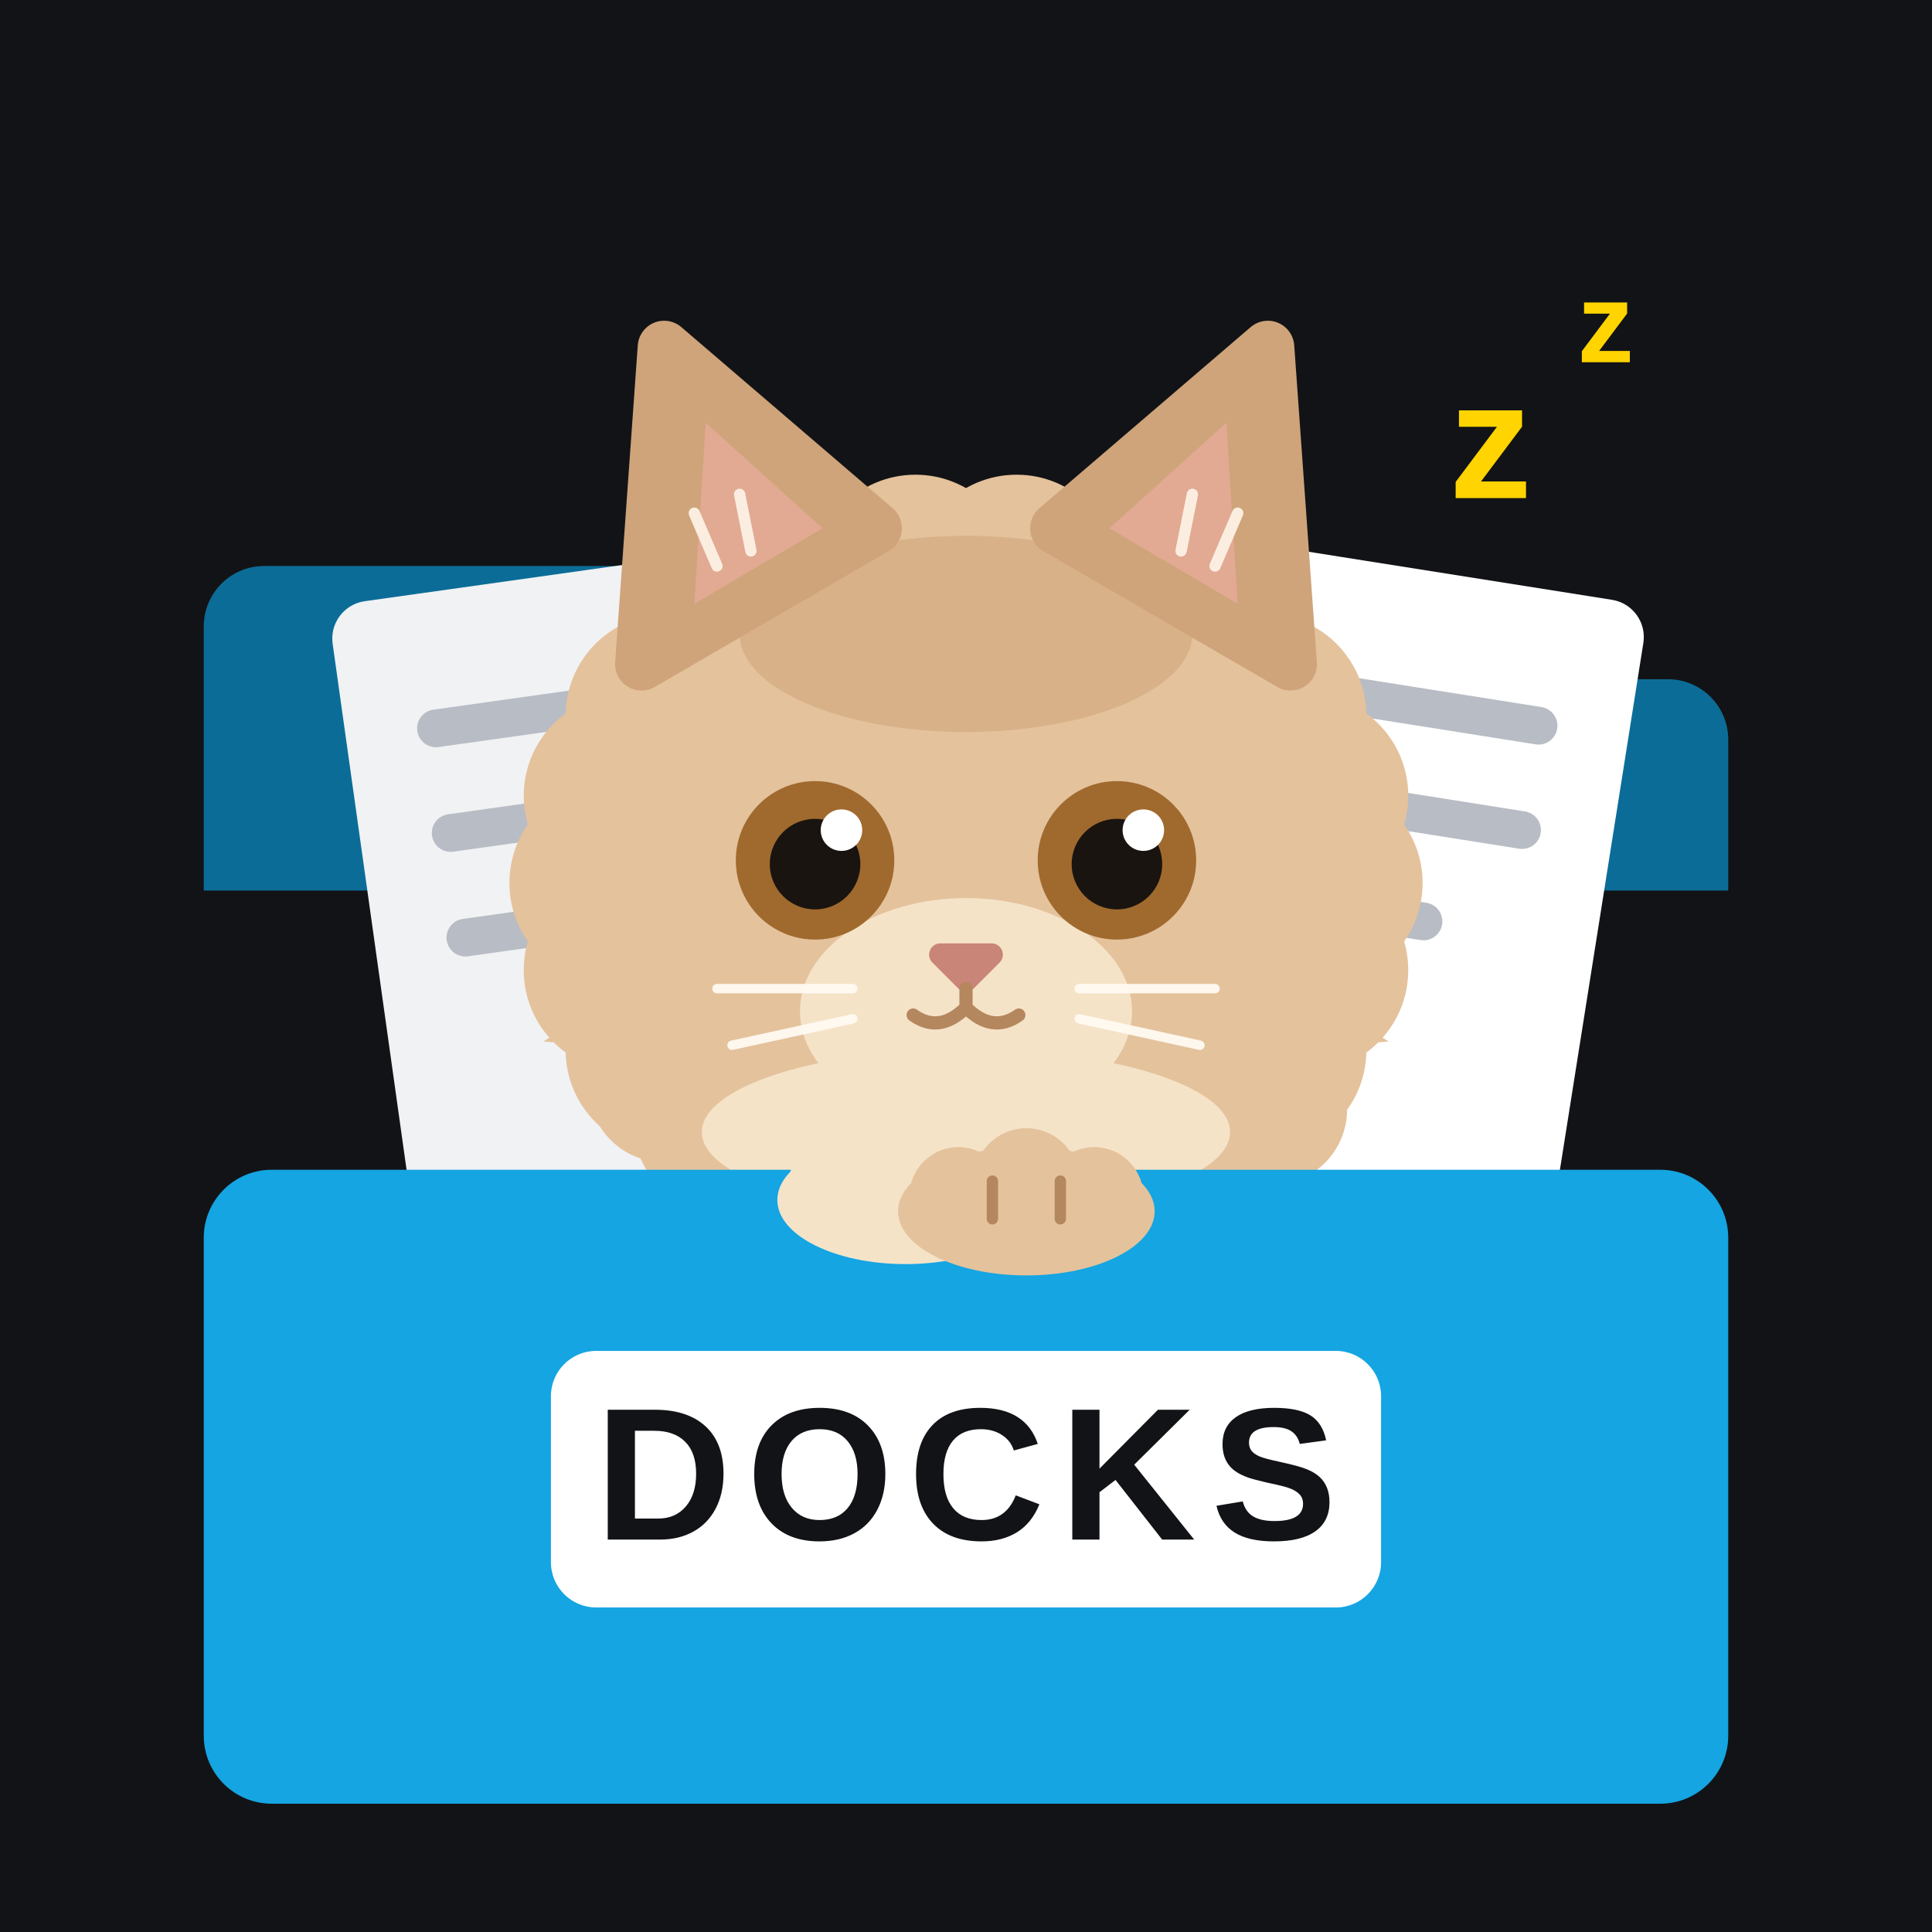
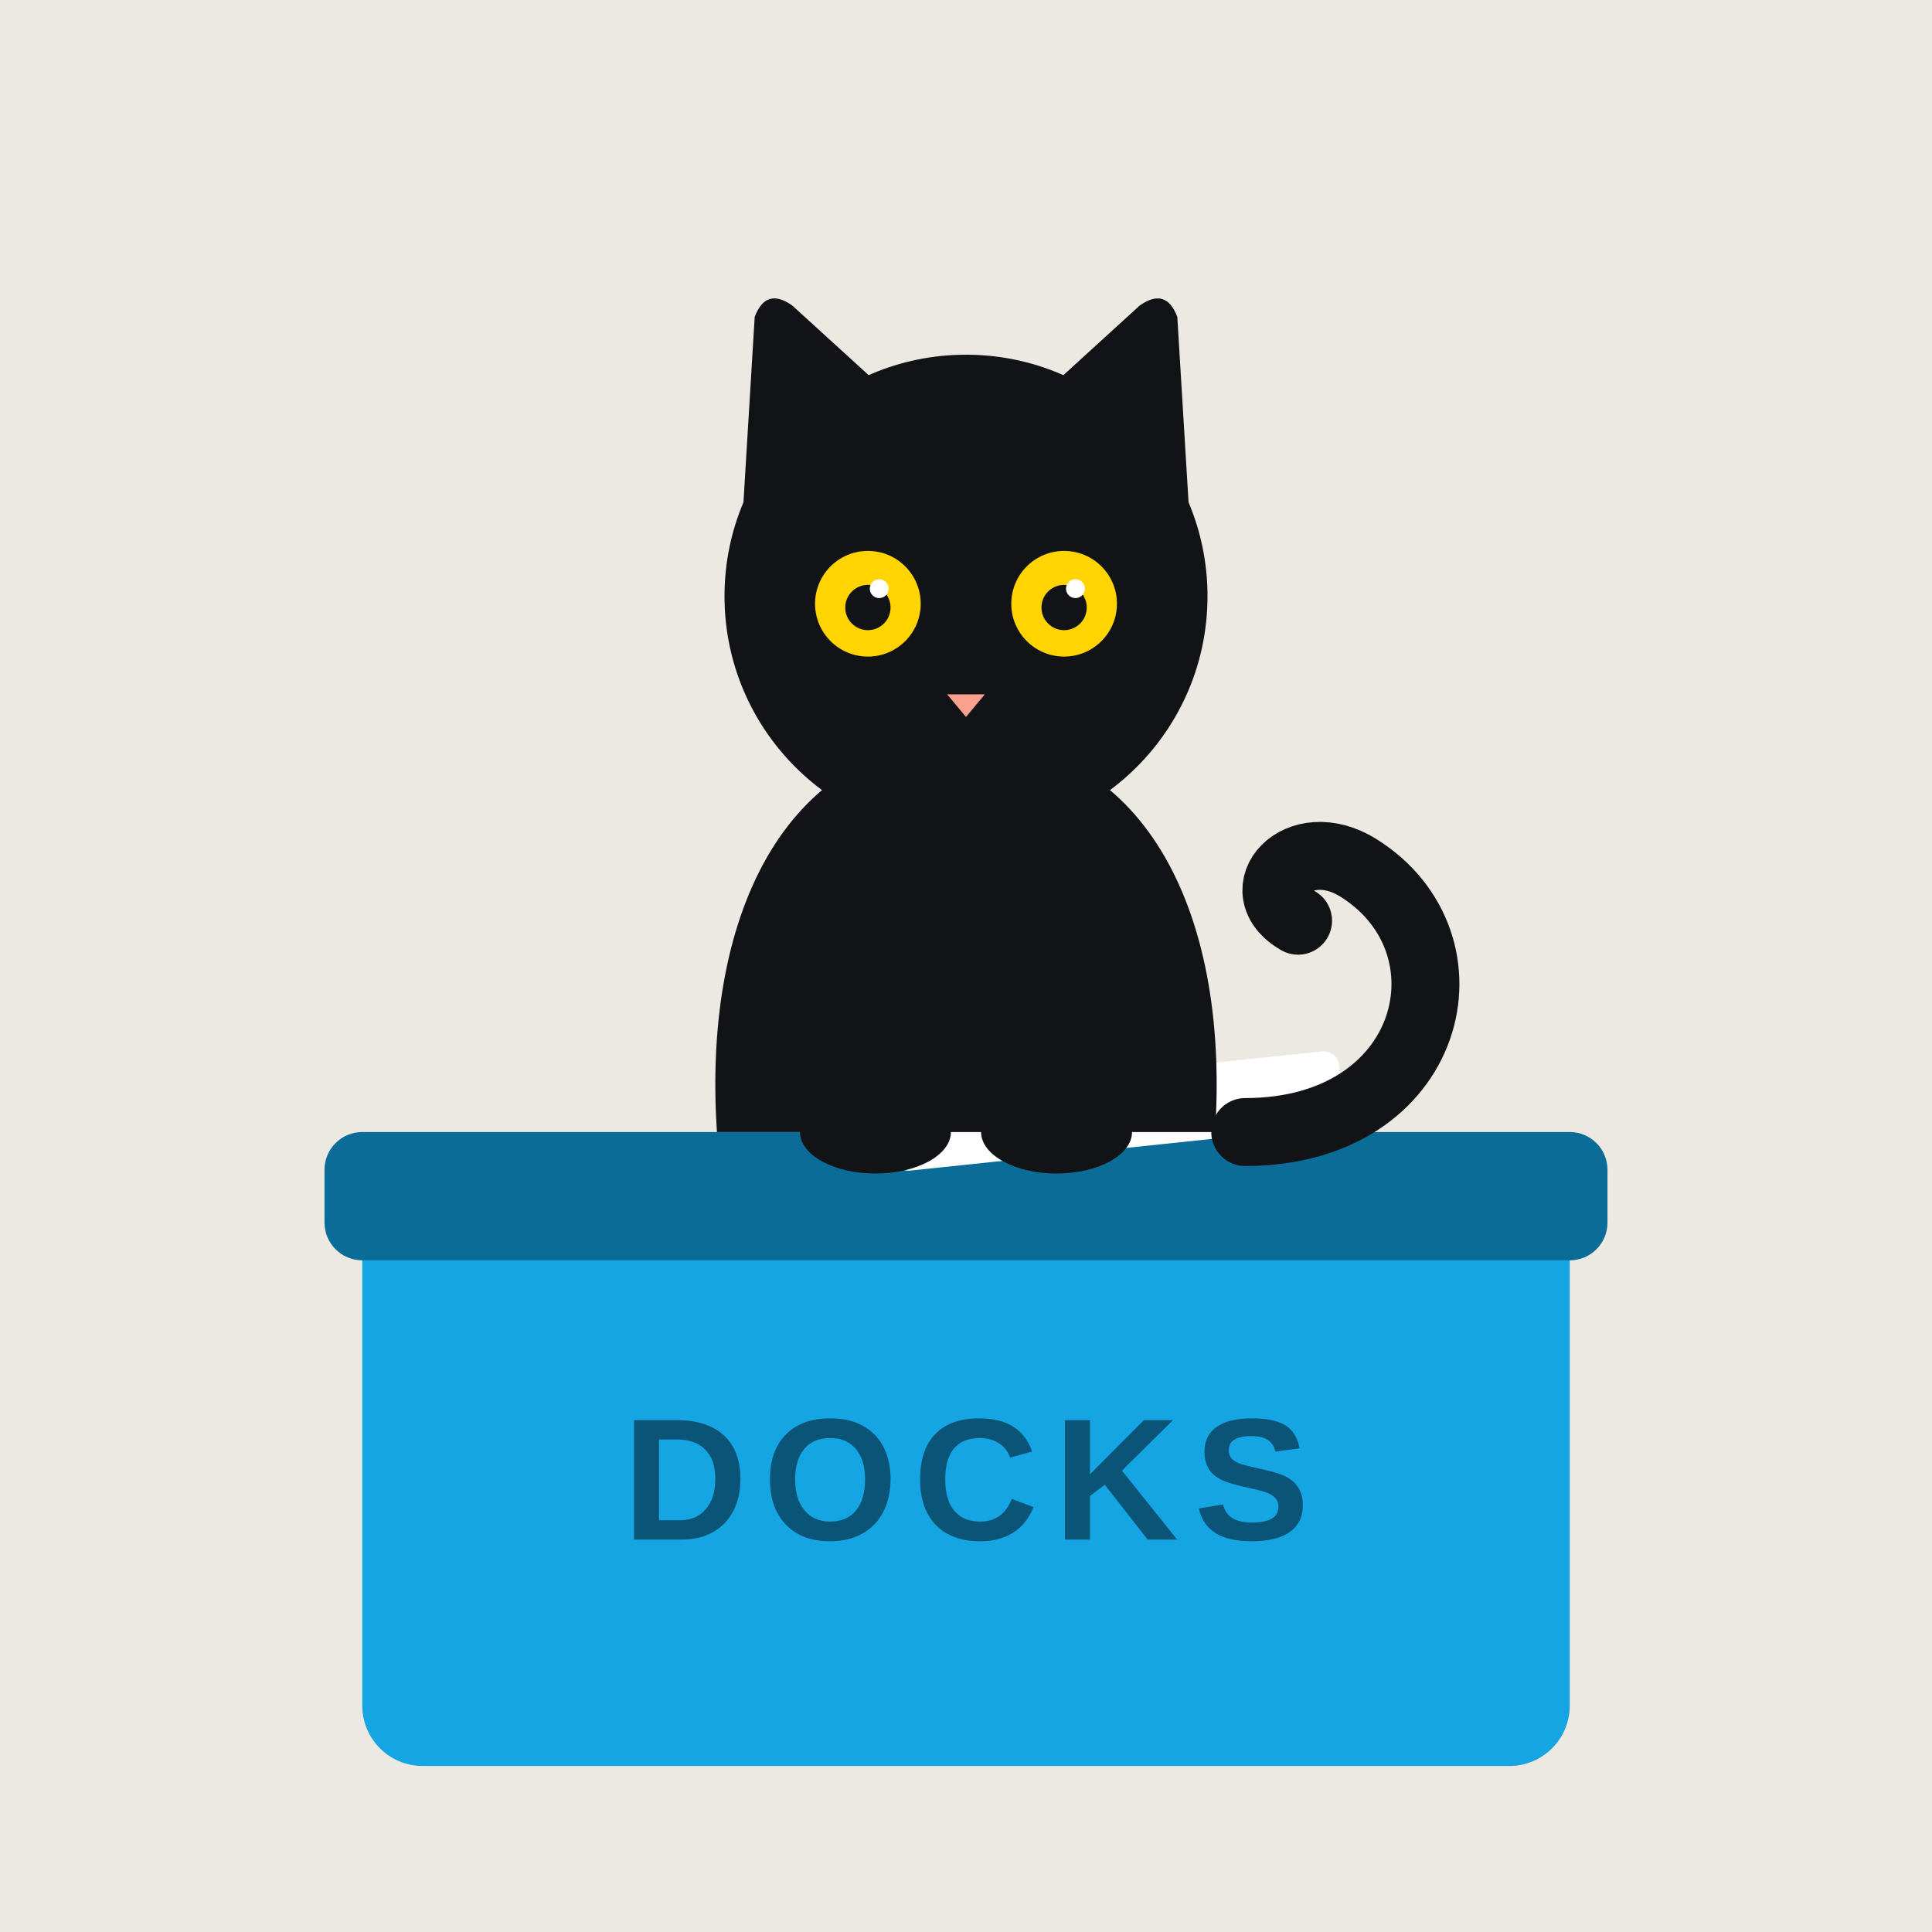
<svg xmlns="http://www.w3.org/2000/svg" viewBox="0 0 512 512">
-   <rect width="512" height="512" fill="#121316" />
-   <path d="M70 150 h130 l26 30 h216 a16 16 0 0 1 16 16 v40 h-404 v-70 a16 16 0 0 1 16-16z" fill="#0b6d97" />
-   <g transform="rotate(-8 170 250)">
-     <rect x="100" y="150" width="140" height="190" rx="10" fill="#f1f2f4" />
-     <path d="M124 186h92M124 214h92M124 242h60" stroke="#b8bcc4" stroke-width="10" stroke-linecap="round" />
+   <rect width="512" height="512" fill="#ece9e2" />
+   <rect x="96" y="318" width="320" height="150" rx="16" fill="#14a5e2" />
+   <rect x="86" y="300" width="340" height="34" rx="10" fill="#0b6d97" />
+   <text x="256" y="408" text-anchor="middle" font-family="Arial Black, Arial, Helvetica, sans-serif" font-weight="900" font-size="46" letter-spacing="4" fill="#0a5577">DOCKS</text>
+   <g transform="rotate(-6 300 296)">
+     <rect x="236" y="284" width="120" height="20" rx="4" fill="#fff" />
  </g>
-   <g transform="rotate(9 350 250)">
-     <rect x="282" y="148" width="140" height="190" rx="10" fill="#fff" />
-     <path d="M306 184h92M306 212h92M306 240h70" stroke="#b8bcc4" stroke-width="10" stroke-linecap="round" />
-   </g>
-   <g fill="#e4c29c">
-     <circle cx="350.0" cy="234.0" r="27" />
-     <circle cx="346.2" cy="257.1" r="27" />
-     <circle cx="335.1" cy="278.3" r="27" />
-     <circle cx="317.6" cy="296.0" r="27" />
-     <circle cx="295.0" cy="308.6" r="27" />
-     <circle cx="269.4" cy="315.2" r="27" />
-     <circle cx="242.6" cy="315.2" r="27" />
-     <circle cx="217.0" cy="308.6" r="27" />
-     <circle cx="194.4" cy="296.0" r="27" />
-     <circle cx="176.9" cy="278.3" r="27" />
-     <circle cx="165.8" cy="257.1" r="27" />
-     <circle cx="162.0" cy="234.0" r="27" />
-     <circle cx="165.8" cy="210.9" r="27" />
-     <circle cx="176.9" cy="189.7" r="27" />
-     <circle cx="194.4" cy="172.0" r="27" />
-     <circle cx="217.0" cy="159.4" r="27" />
-     <circle cx="242.6" cy="152.8" r="27" />
-     <circle cx="269.4" cy="152.8" r="27" />
-     <circle cx="295.0" cy="159.4" r="27" />
-     <circle cx="317.6" cy="172.0" r="27" />
-     <circle cx="335.1" cy="189.7" r="27" />
-     <circle cx="346.2" cy="210.9" r="27" />
-     <ellipse cx="256" cy="234" rx="96" ry="84" />
-     <circle cx="176" cy="288" r="20" />
-     <circle cx="199" cy="294" r="20" />
-     <circle cx="222" cy="288" r="20" />
-     <circle cx="245" cy="294" r="20" />
-     <circle cx="268" cy="288" r="20" />
-     <circle cx="291" cy="294" r="20" />
-     <circle cx="314" cy="288" r="20" />
-     <circle cx="337" cy="294" r="20" />
-   </g>
-   <path d="M162 250 l-22 6 l20 10 l-16 10 l24 2 Z M350 250 l22 6 l-20 10 l16 10 l-24 2 Z" fill="#e4c29c" />
-   <path d="M170 176 L176 92 L232 140 Z M342 176 L336 92 L280 140 Z" fill="#cfa47a" stroke="#cfa47a" stroke-width="14" stroke-linejoin="round" />
-   <path d="M184 160 L187 112 L218 140 Z M328 160 L325 112 L294 140 Z" fill="#e2a993" />
-   <path d="M190 150 l-6 -14 M199 146 l-3 -15 M322 150 l6 -14 M313 146 l3 -15" stroke="#fbeee0" stroke-width="3" stroke-linecap="round" />
-   <ellipse cx="256" cy="168" rx="60" ry="26" fill="#cfa47a" opacity=".55" />
-   <ellipse cx="256" cy="268" rx="44" ry="30" fill="#f5e3c8" />
-   <ellipse cx="256" cy="300" rx="70" ry="22" fill="#f5e3c8" />
-   <circle cx="216" cy="228" r="21" fill="#a06a2e" />
-   <circle cx="296" cy="228" r="21" fill="#a06a2e" />
-   <circle cx="216" cy="229" r="12" fill="#1a1410" />
-   <circle cx="296" cy="229" r="12" fill="#1a1410" />
-   <circle cx="223" cy="220" r="5.5" fill="#fff" />
-   <circle cx="303" cy="220" r="5.5" fill="#fff" />
-   <path d="M249 250 h14 a3 3 0 0 1 2 5 l-7 7 a3 3 0 0 1 -4 0 l-7 -7 a3 3 0 0 1 2 -5z" fill="#c98577" />
-   <path d="M256 262 v5 q-7 7 -14 2 M256 267 q7 7 14 2" fill="none" stroke="#b4875e" stroke-width="3.5" stroke-linecap="round" />
-   <path d="M226 262 h-36 M226 270 l-32 7 M286 262 h36 M286 270 l32 7" stroke="#fffaf2" stroke-width="2.5" stroke-linecap="round" opacity=".95" />
-   <rect x="54" y="310" width="404" height="168" rx="18" fill="#14a5e2" />
-   <rect x="146" y="358" width="220" height="68" rx="12" fill="#fff" />
-   <text x="256" y="408" text-anchor="middle" font-family="Arial Black, Arial, Helvetica, sans-serif" font-weight="900" font-size="50" letter-spacing="4" fill="#121316">DOCKS</text>
-   <g fill="#f5e3c8">
-     <ellipse cx="240" cy="318" rx="34" ry="17" />
-     <circle cx="222" cy="314" r="13" />
-     <circle cx="240" cy="310" r="14" />
-     <circle cx="258" cy="314" r="13" />
-   </g>
-   <g fill="#e4c29c">
-     <ellipse cx="272" cy="321" rx="34" ry="17" />
-     <circle cx="254" cy="317" r="13" />
-     <circle cx="272" cy="313" r="14" />
-     <circle cx="290" cy="317" r="13" />
-   </g>
-   <path d="M263 313 v10 M281 313 v10" stroke="#b4875e" stroke-width="3" stroke-linecap="round" />
-   <text x="384" y="132" font-family="Arial, Helvetica, sans-serif" font-weight="700" font-size="44" fill="#ffd400">z</text>
-   <text x="418" y="96" font-family="Arial, Helvetica, sans-serif" font-weight="700" font-size="30" fill="#ffd400">z</text>
+   <path d="M330 300 C 380 300 392 250 360 230 C 344 220 330 236 344 244" fill="none" stroke="#121316" stroke-width="18" stroke-linecap="round" />
+   <path d="M190 300 C 186 240 210 196 256 196 C 302 196 326 240 322 300 Z" fill="#121316" />
+   <path d="M196 150 L200 84 Q203 76 210 81 L244 112 Z M316 150 L312 84 Q309 76 302 81 L268 112 Z" fill="#121316" />
+   <circle cx="256" cy="158" r="64" fill="#121316" />
+   <circle cx="230" cy="160" r="14" fill="#ffd400" />
+   <circle cx="282" cy="160" r="14" fill="#ffd400" />
+   <circle cx="230" cy="161" r="6" fill="#121316" />
+   <circle cx="282" cy="161" r="6" fill="#121316" />
+   <circle cx="233" cy="156" r="2.5" fill="#fff" />
+   <circle cx="285" cy="156" r="2.5" fill="#fff" />
+   <path d="M251 184 h10 l-5 6 z" fill="#f9a08f" />
+   <ellipse cx="232" cy="300" rx="20" ry="11" fill="#121316" />
+   <ellipse cx="280" cy="300" rx="20" ry="11" fill="#121316" />
</svg>
